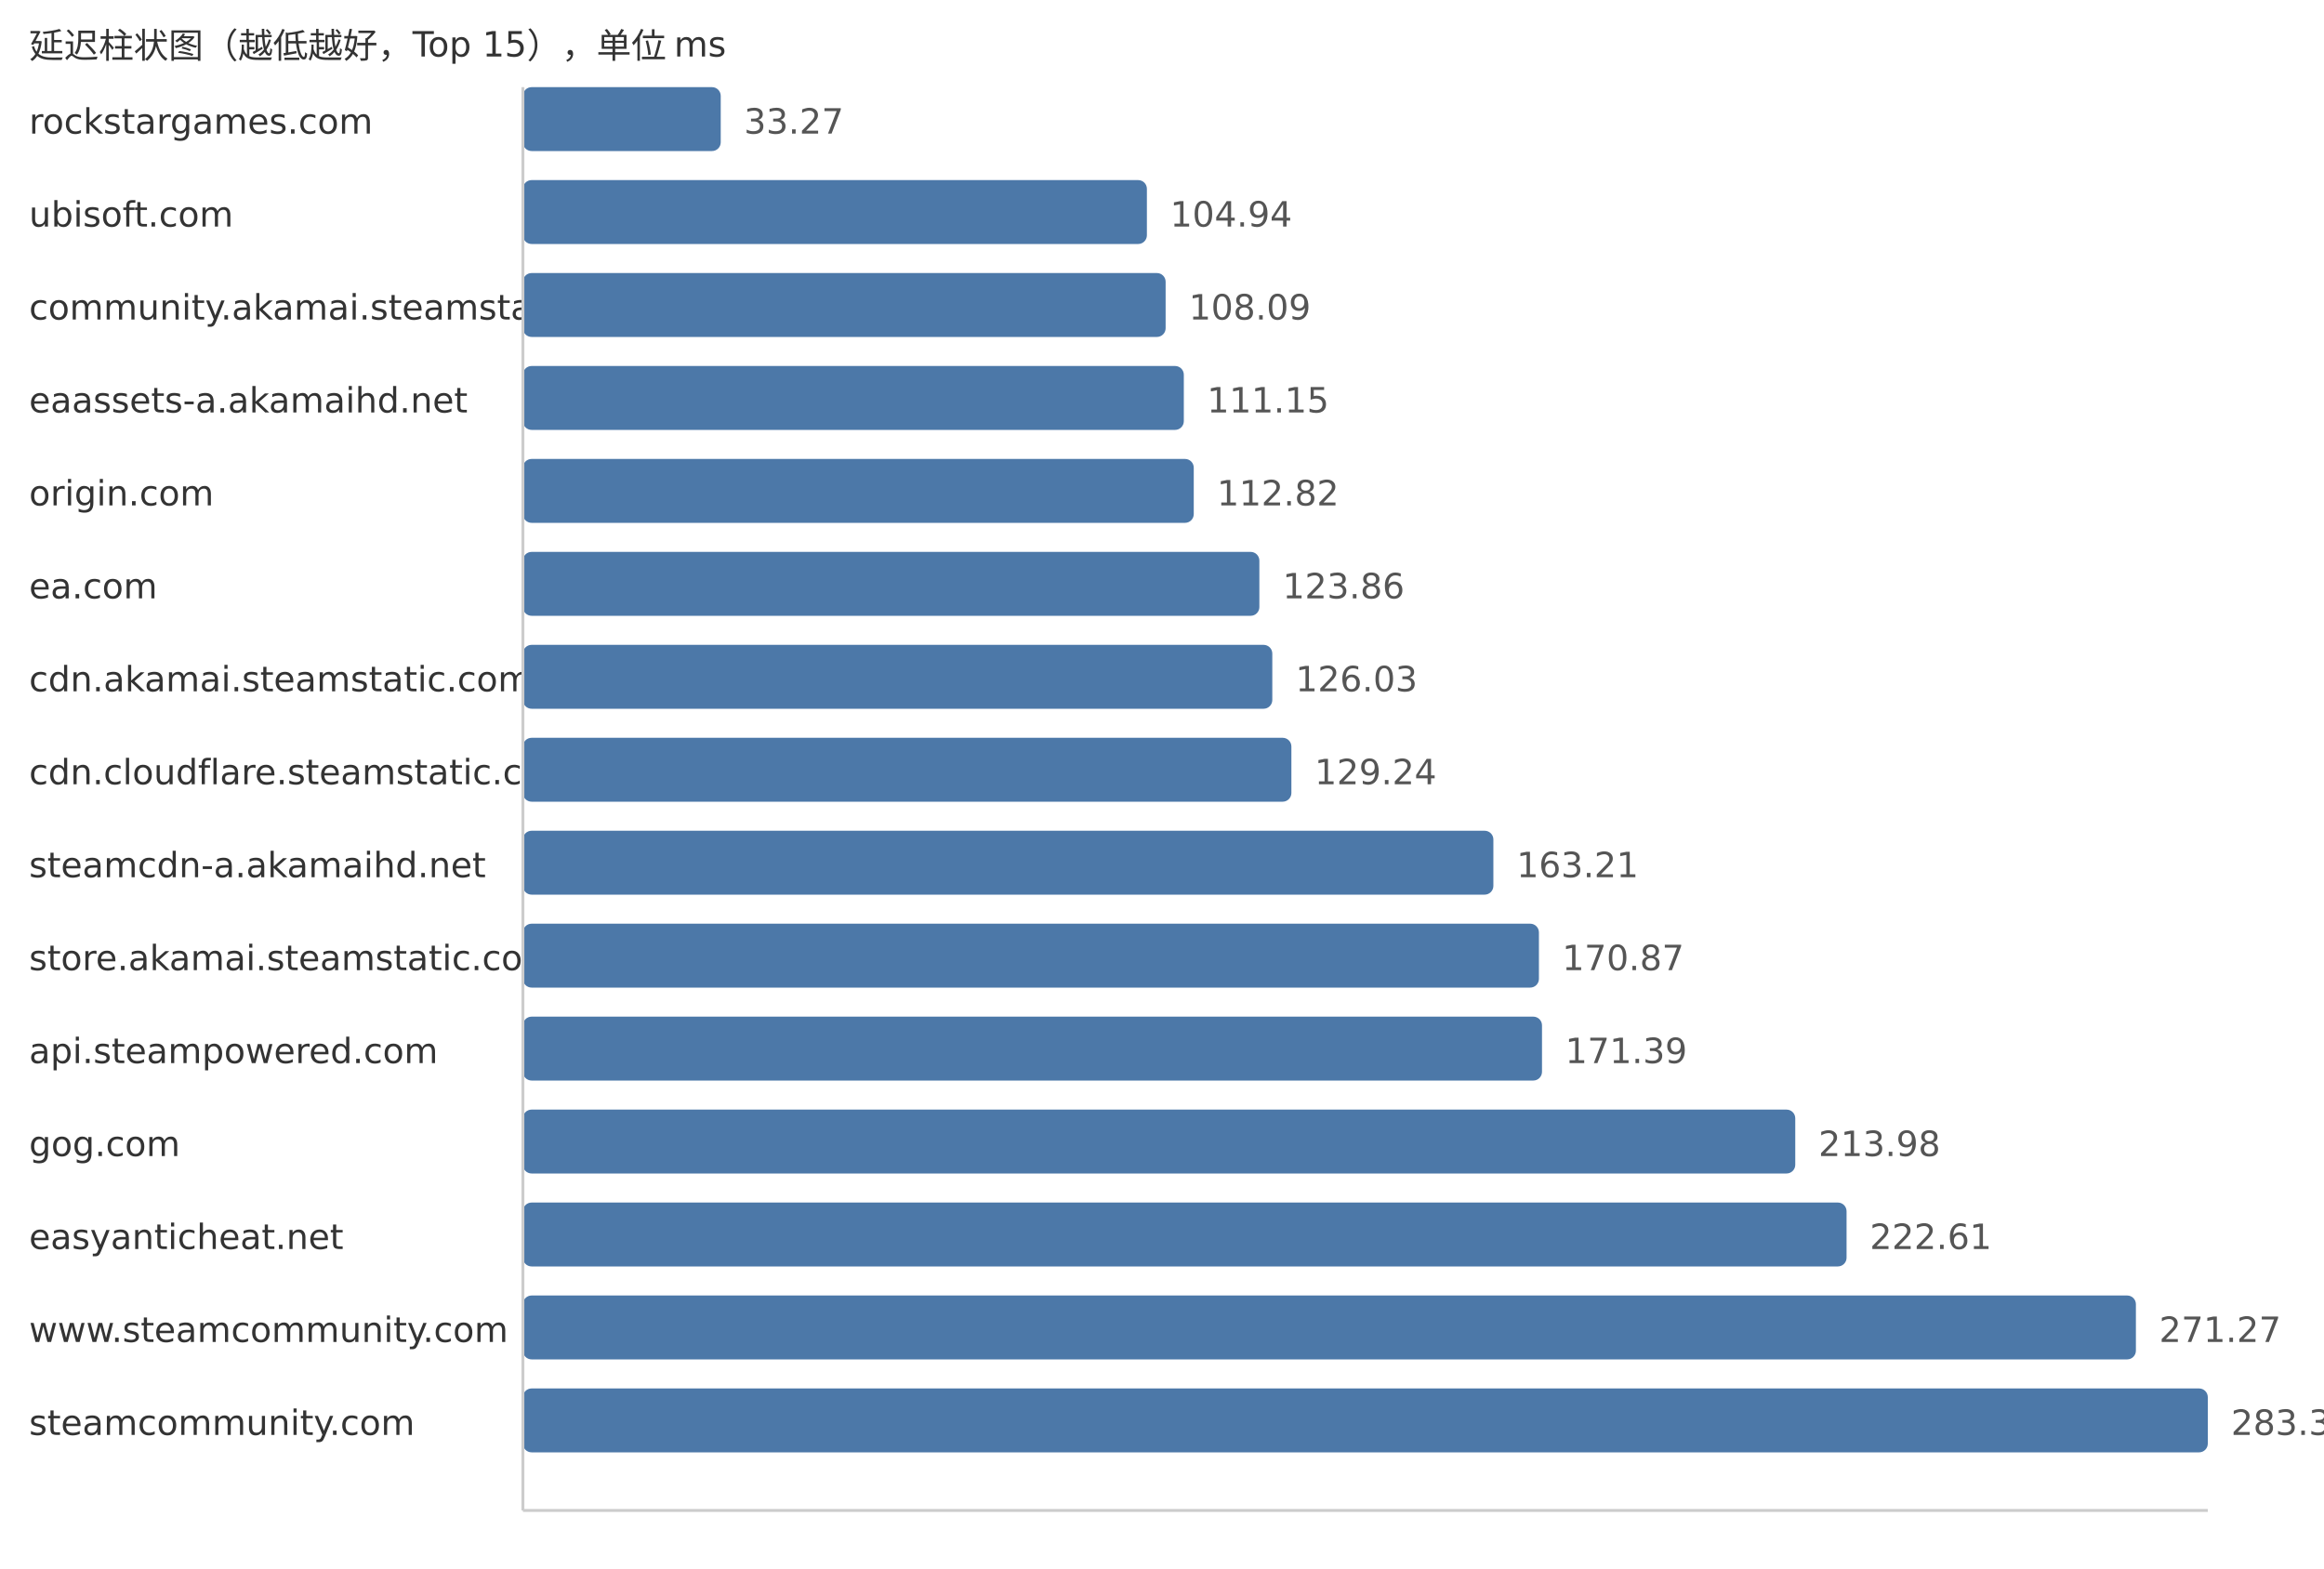
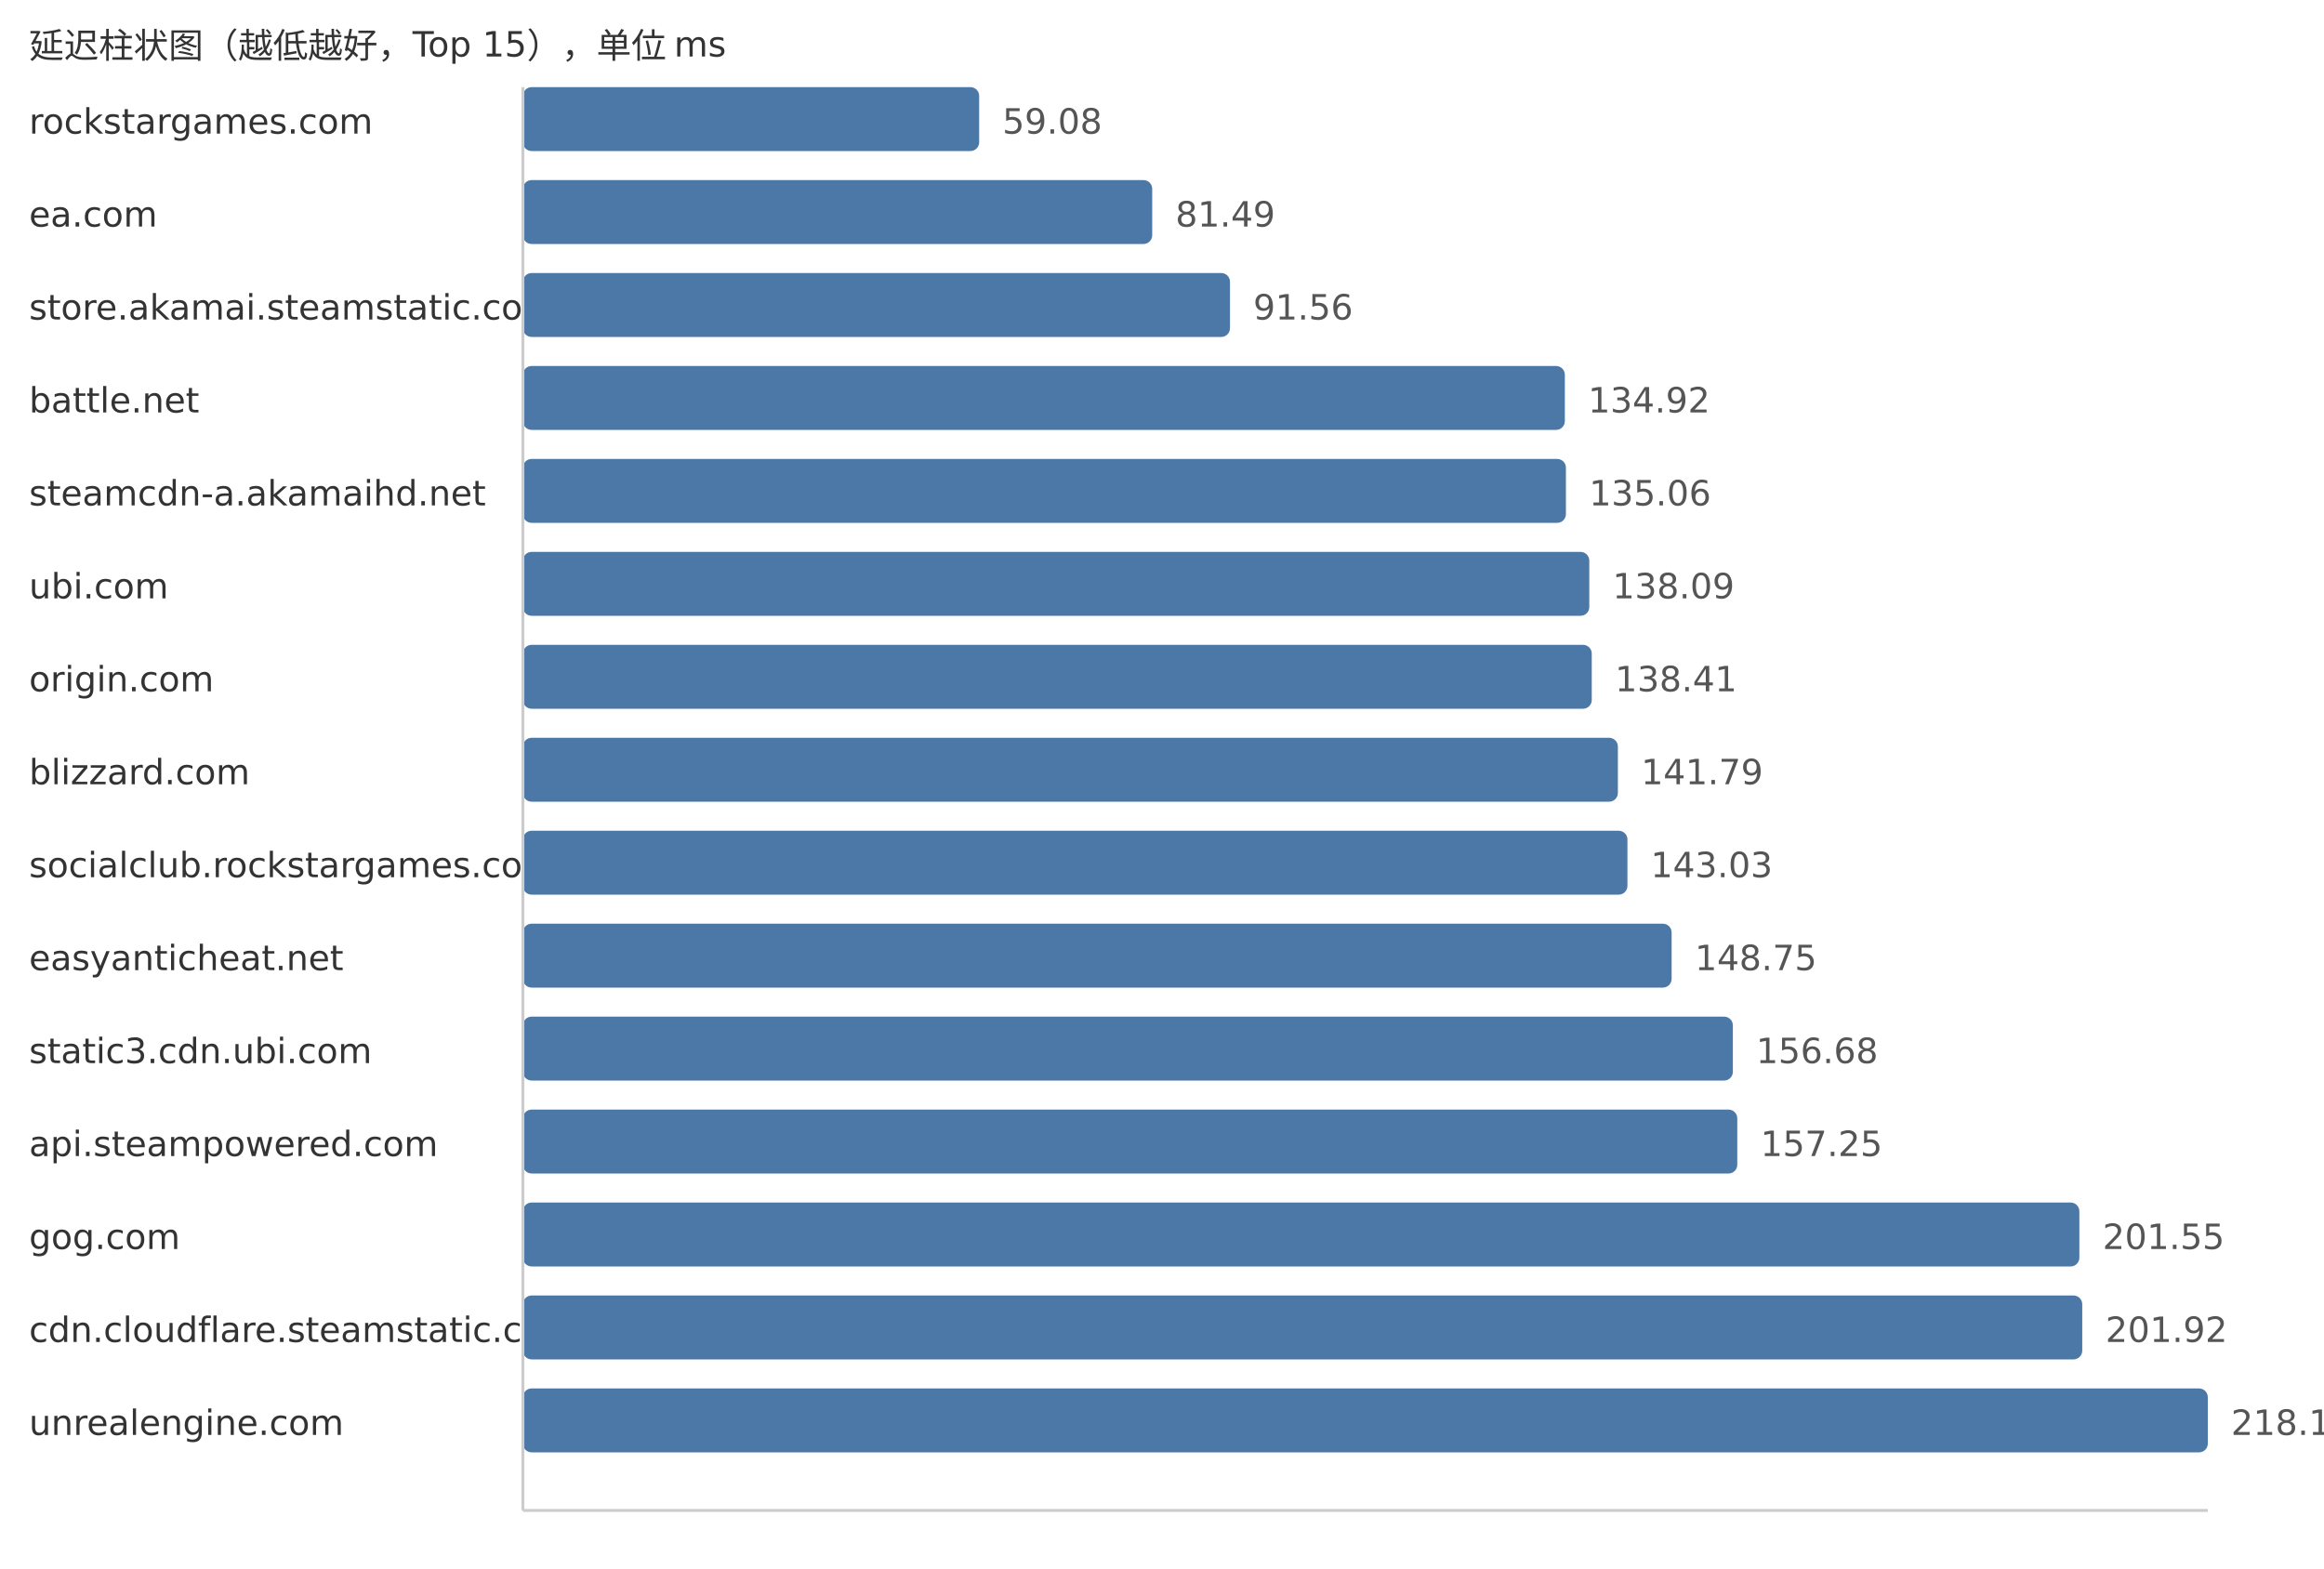
<svg xmlns="http://www.w3.org/2000/svg" width="800" height="540">
  <style> .label{font-family:DejaVu Sans,Verdana,Geneva,sans-serif;font-size:12px;fill:#333} .value{font-family:DejaVu Sans,Verdana,Geneva,sans-serif;font-size:12px;fill:#555} </style>
  <text x="10" y="20" class="label">延迟柱状图（越低越好，Top 15），单位 ms</text>
  <text x="10" y="46" class="label">rockstargames.com</text>
-   <rect x="180" y="30" width="68.1" height="22" fill="#4c78a8" rx="3" />
-   <text x="256.1" y="46" class="value">33.27</text>
-   <text x="10" y="78" class="label">ubisoft.com</text>
-   <rect x="180" y="62" width="214.8" height="22" fill="#4c78a8" rx="3" />
-   <text x="402.8" y="78" class="value">104.94</text>
-   <text x="10" y="110" class="label">community.akamai.steamstatic.com</text>
-   <rect x="180" y="94" width="221.25" height="22" fill="#4c78a8" rx="3" />
-   <text x="409.25" y="110" class="value">108.09</text>
-   <text x="10" y="142" class="label">eaassets-a.akamaihd.net</text>
-   <rect x="180" y="126" width="227.51" height="22" fill="#4c78a8" rx="3" />
-   <text x="415.51" y="142" class="value">111.15</text>
-   <text x="10" y="174" class="label">origin.com</text>
-   <rect x="180" y="158" width="230.93" height="22" fill="#4c78a8" rx="3" />
-   <text x="418.93" y="174" class="value">112.82</text>
-   <text x="10" y="206" class="label">ea.com</text>
-   <rect x="180" y="190" width="253.52" height="22" fill="#4c78a8" rx="3" />
-   <text x="441.52" y="206" class="value">123.86</text>
-   <text x="10" y="238" class="label">cdn.akamai.steamstatic.com</text>
-   <rect x="180" y="222" width="257.97" height="22" fill="#4c78a8" rx="3" />
-   <text x="445.97" y="238" class="value">126.03</text>
-   <text x="10" y="270" class="label">cdn.cloudflare.steamstatic.com</text>
-   <rect x="180" y="254" width="264.54" height="22" fill="#4c78a8" rx="3" />
-   <text x="452.54" y="270" class="value">129.24</text>
-   <text x="10" y="302" class="label">steamcdn-a.akamaihd.net</text>
-   <rect x="180" y="286" width="334.07" height="22" fill="#4c78a8" rx="3" />
-   <text x="522.07" y="302" class="value">163.21</text>
-   <text x="10" y="334" class="label">store.akamai.steamstatic.com</text>
-   <rect x="180" y="318" width="349.75" height="22" fill="#4c78a8" rx="3" />
-   <text x="537.75" y="334" class="value">170.87</text>
-   <text x="10" y="366" class="label">api.steampowered.com</text>
-   <rect x="180" y="350" width="350.81" height="22" fill="#4c78a8" rx="3" />
-   <text x="538.81" y="366" class="value">171.39</text>
-   <text x="10" y="398" class="label">gog.com</text>
-   <rect x="180" y="382" width="437.99" height="22" fill="#4c78a8" rx="3" />
-   <text x="625.99" y="398" class="value">213.98</text>
-   <text x="10" y="430" class="label">easyanticheat.net</text>
-   <rect x="180" y="414" width="455.65" height="22" fill="#4c78a8" rx="3" />
-   <text x="643.65" y="430" class="value">222.61</text>
-   <text x="10" y="462" class="label">www.steamcommunity.com</text>
-   <rect x="180" y="446" width="555.25" height="22" fill="#4c78a8" rx="3" />
-   <text x="743.25" y="462" class="value">271.27</text>
-   <text x="10" y="494" class="label">steamcommunity.com</text>
+   <rect x="180" y="30" width="157.06" height="22" fill="#4c78a8" rx="3" />
+   <text x="345.06" y="46" class="value">59.08</text>
+   <text x="10" y="78" class="label">ea.com</text>
+   <rect x="180" y="62" width="216.63" height="22" fill="#4c78a8" rx="3" />
+   <text x="404.63" y="78" class="value">81.49</text>
+   <text x="10" y="110" class="label">store.akamai.steamstatic.com</text>
+   <rect x="180" y="94" width="243.4" height="22" fill="#4c78a8" rx="3" />
+   <text x="431.4" y="110" class="value">91.56</text>
+   <text x="10" y="142" class="label">battle.net</text>
+   <rect x="180" y="126" width="358.67" height="22" fill="#4c78a8" rx="3" />
+   <text x="546.67" y="142" class="value">134.92</text>
+   <text x="10" y="174" class="label">steamcdn-a.akamaihd.net</text>
+   <rect x="180" y="158" width="359.04" height="22" fill="#4c78a8" rx="3" />
+   <text x="547.04" y="174" class="value">135.06</text>
+   <text x="10" y="206" class="label">ubi.com</text>
+   <rect x="180" y="190" width="367.09" height="22" fill="#4c78a8" rx="3" />
+   <text x="555.09" y="206" class="value">138.09</text>
+   <text x="10" y="238" class="label">origin.com</text>
+   <rect x="180" y="222" width="367.94" height="22" fill="#4c78a8" rx="3" />
+   <text x="555.94" y="238" class="value">138.41</text>
+   <text x="10" y="270" class="label">blizzard.com</text>
+   <rect x="180" y="254" width="376.93" height="22" fill="#4c78a8" rx="3" />
+   <text x="564.93" y="270" class="value">141.79</text>
+   <text x="10" y="302" class="label">socialclub.rockstargames.com</text>
+   <rect x="180" y="286" width="380.22" height="22" fill="#4c78a8" rx="3" />
+   <text x="568.22" y="302" class="value">143.03</text>
+   <text x="10" y="334" class="label">easyanticheat.net</text>
+   <rect x="180" y="318" width="395.43" height="22" fill="#4c78a8" rx="3" />
+   <text x="583.43" y="334" class="value">148.75</text>
+   <text x="10" y="366" class="label">static3.cdn.ubi.com</text>
+   <rect x="180" y="350" width="416.51" height="22" fill="#4c78a8" rx="3" />
+   <text x="604.51" y="366" class="value">156.68</text>
+   <text x="10" y="398" class="label">api.steampowered.com</text>
+   <rect x="180" y="382" width="418.03" height="22" fill="#4c78a8" rx="3" />
+   <text x="606.03" y="398" class="value">157.25</text>
+   <text x="10" y="430" class="label">gog.com</text>
+   <rect x="180" y="414" width="535.79" height="22" fill="#4c78a8" rx="3" />
+   <text x="723.79" y="430" class="value">201.55</text>
+   <text x="10" y="462" class="label">cdn.cloudflare.steamstatic.com</text>
+   <rect x="180" y="446" width="536.78" height="22" fill="#4c78a8" rx="3" />
+   <text x="724.78" y="462" class="value">201.92</text>
+   <text x="10" y="494" class="label">unrealengine.com</text>
  <rect x="180" y="478" width="580.0" height="22" fill="#4c78a8" rx="3" />
-   <text x="768.0" y="494" class="value">283.36</text>
+   <text x="768.0" y="494" class="value">218.18</text>
  <line x1="180" y1="30" x2="180" y2="520" stroke="#ccc" />
  <line x1="180" y1="520" x2="760" y2="520" stroke="#ccc" />
</svg>
